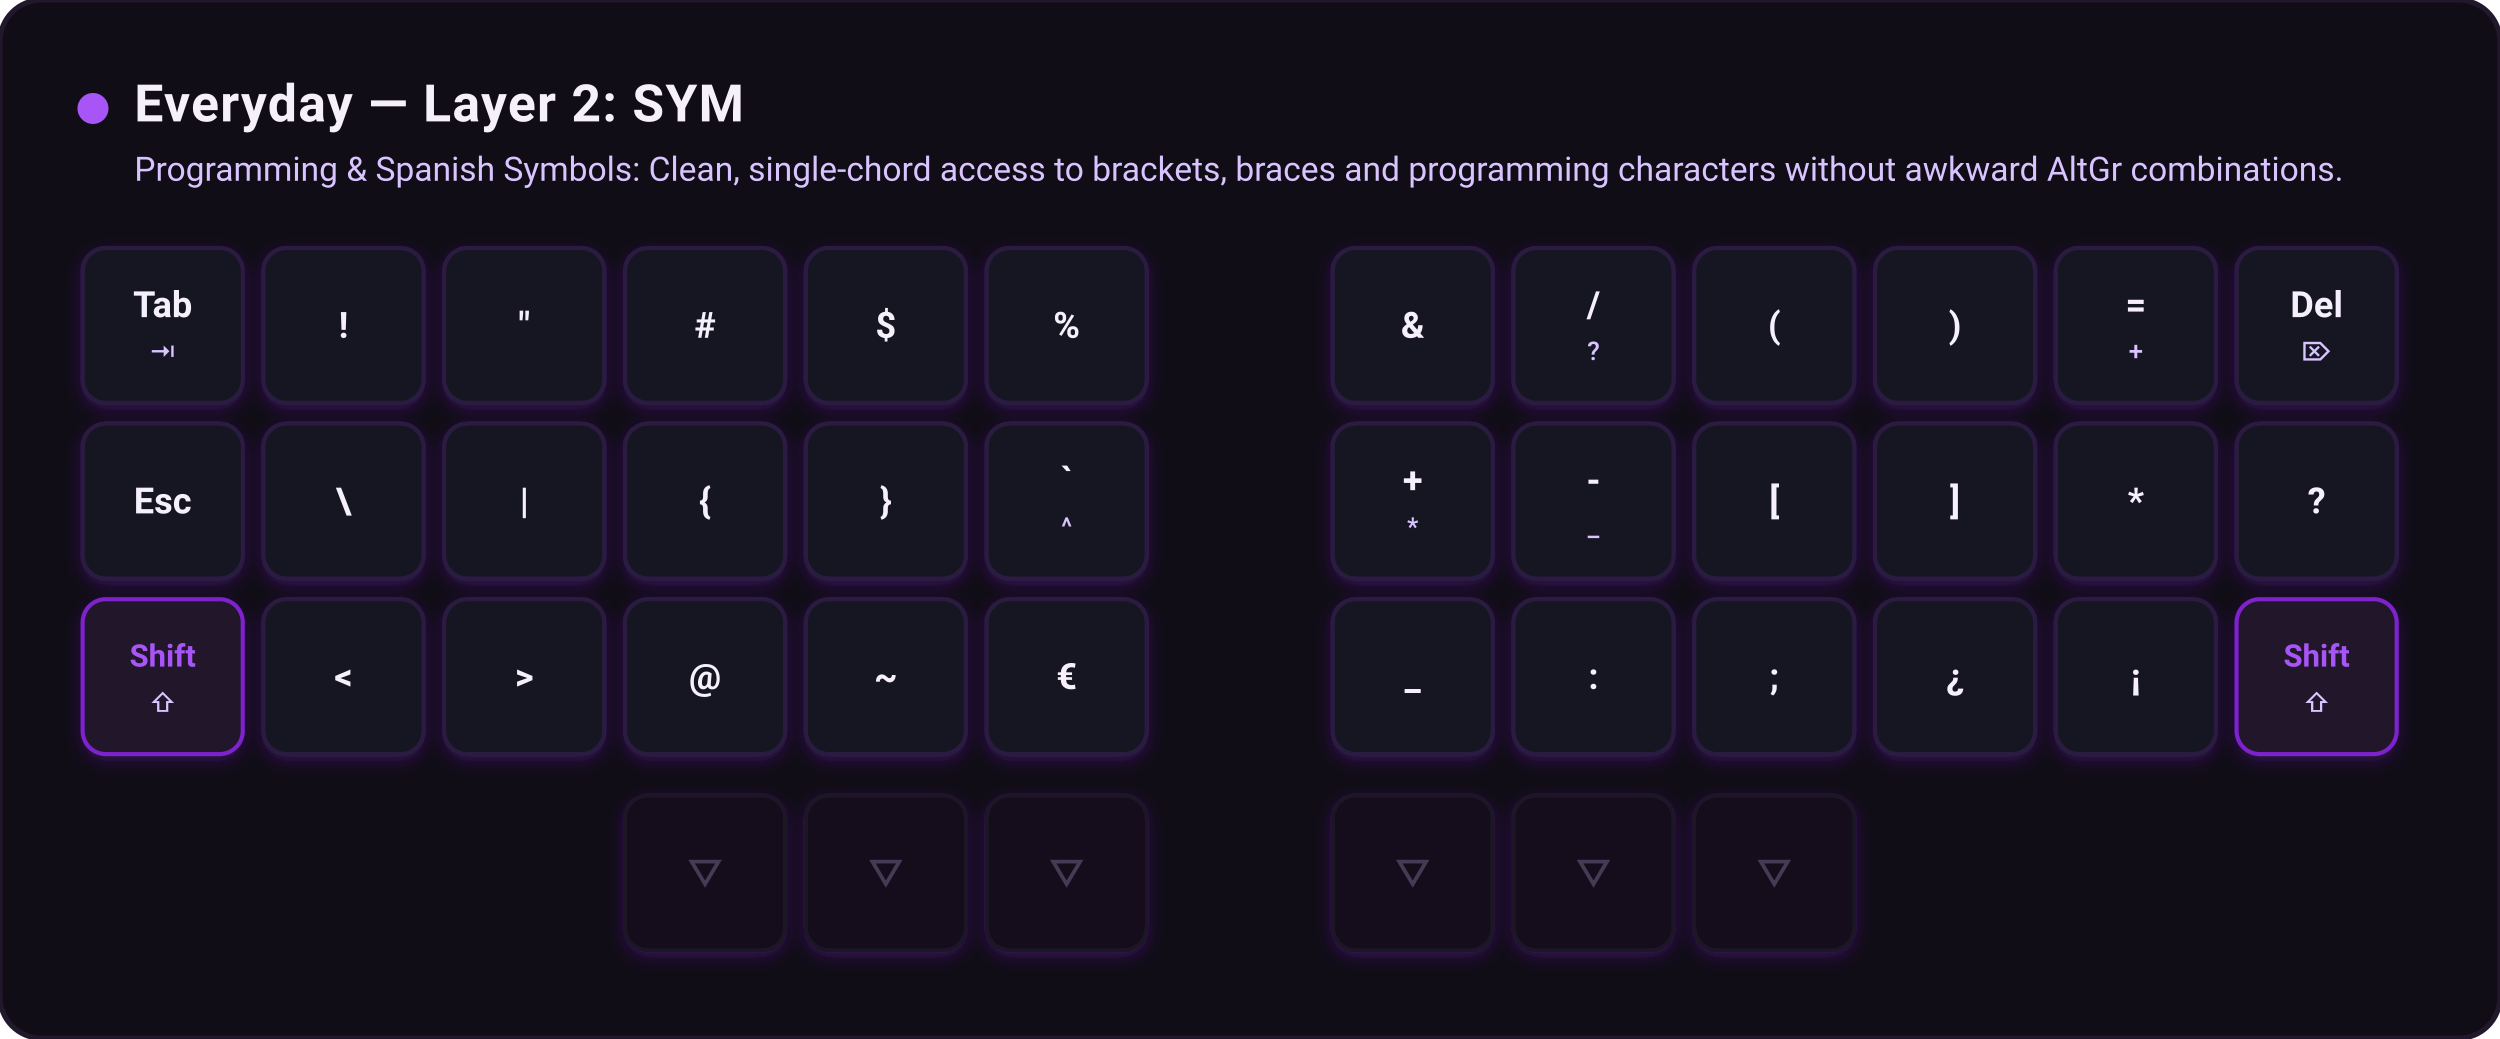
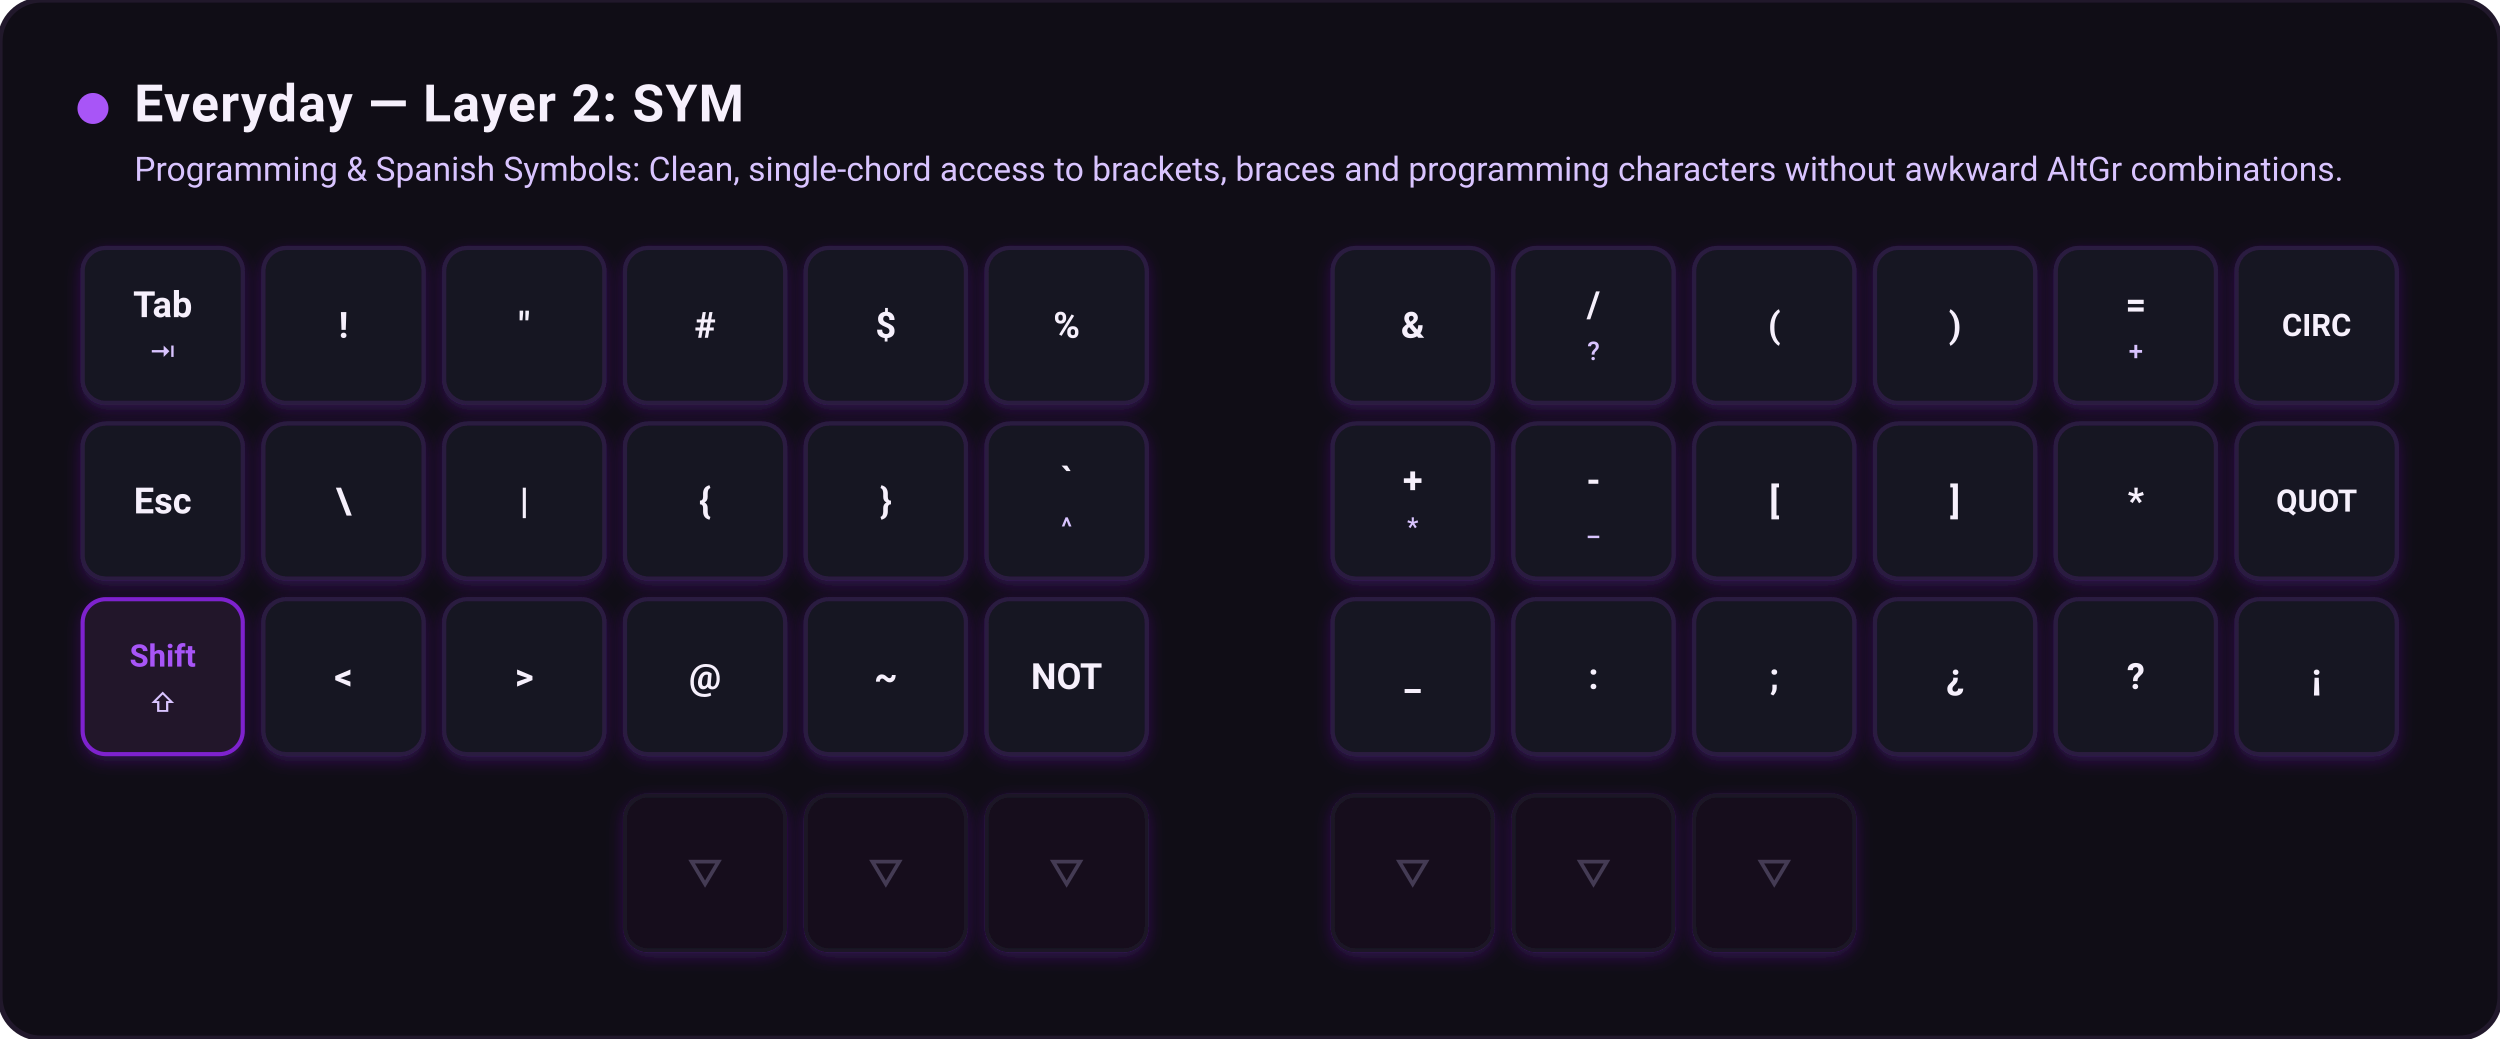
<svg xmlns="http://www.w3.org/2000/svg" viewBox="0 0 968 402" width="968" height="402">
  <defs>
    <style>
      .title { font-family: system-ui, -apple-system, 'Segoe UI', Roboto, Helvetica, Arial, sans-serif; font-size: 20px; font-weight: 700; fill: #F6F0FC; letter-spacing: 0.5px; }
      .subtitle { font-family: system-ui, -apple-system, 'Segoe UI', Roboto, Helvetica, Arial, sans-serif; font-size: 13px; fill: #D9C4FF; }
      .key-main { font-family: system-ui, -apple-system, 'Segoe UI', Roboto, Helvetica, Arial, sans-serif; font-weight: 600; text-anchor: middle; dominant-baseline: central; }
      .key-sub { font-family: system-ui, -apple-system, 'Segoe UI', Roboto, Helvetica, Arial, sans-serif; font-weight: 500; font-size: 10px; text-anchor: middle; dominant-baseline: central; }
    </style>
    <filter id="keyGlow" x="-20%" y="-20%" width="140%" height="140%">
      <feDropShadow dx="0" dy="2" stdDeviation="3" flood-color="#7E22CE" flood-opacity="0.3" />
    </filter>
  </defs>
  <rect width="968" height="402" fill="#100D16" rx="16" stroke="#21182B" stroke-width="2" />
  <circle cx="36" cy="42" r="6" fill="#A855F7" />
  <text x="52" y="47" class="title">Everyday — Layer 2: SYM</text>
  <text x="52" y="70" class="subtitle">Programming &amp; Spanish Symbols: Clean, single-chord access to brackets, braces and programming characters without awkward AltGr combinations.</text>
  <g transform="translate(32, 96)">
    <rect x="0" y="0" width="62" height="60" rx="9" ry="9" fill="#181224" stroke="#2c1e40" stroke-width="1.6" filter="url(#keyGlow)" />
    <text x="31.0" y="22.0" font-size="14" fill="#F6F0FC" class="key-main">Tab</text>
    <text x="31.0" y="40.0" fill="#D9C4FF" class="key-sub">⇥</text>
    <rect x="70" y="0" width="62" height="60" rx="9" ry="9" fill="#181224" stroke="#2c1e40" stroke-width="1.6" filter="url(#keyGlow)" />
    <text x="101.0" y="30.0" font-size="14" fill="#F6F0FC" class="key-main">!</text>
    <rect x="140" y="0" width="62" height="60" rx="9" ry="9" fill="#181224" stroke="#2c1e40" stroke-width="1.6" filter="url(#keyGlow)" />
    <text x="171.0" y="30.0" font-size="14" fill="#F6F0FC" class="key-main">"</text>
    <rect x="210" y="0" width="62" height="60" rx="9" ry="9" fill="#181224" stroke="#2c1e40" stroke-width="1.6" filter="url(#keyGlow)" />
    <text x="241.0" y="30.0" font-size="14" fill="#F6F0FC" class="key-main">#</text>
    <rect x="280" y="0" width="62" height="60" rx="9" ry="9" fill="#181224" stroke="#2c1e40" stroke-width="1.6" filter="url(#keyGlow)" />
    <text x="311.0" y="30.0" font-size="14" fill="#F6F0FC" class="key-main">$</text>
    <rect x="350" y="0" width="62" height="60" rx="9" ry="9" fill="#181224" stroke="#2c1e40" stroke-width="1.6" filter="url(#keyGlow)" />
    <text x="381.0" y="30.0" font-size="14" fill="#F6F0FC" class="key-main">%</text>
    <rect x="484" y="0" width="62" height="60" rx="9" ry="9" fill="#181224" stroke="#2c1e40" stroke-width="1.6" filter="url(#keyGlow)" />
    <text x="515.0" y="30.0" font-size="14" fill="#F6F0FC" class="key-main">&amp;</text>
    <rect x="554" y="0" width="62" height="60" rx="9" ry="9" fill="#181224" stroke="#2c1e40" stroke-width="1.6" filter="url(#keyGlow)" />
    <text x="585.0" y="22.0" font-size="14" fill="#F6F0FC" class="key-main">/</text>
    <text x="585.0" y="40.0" fill="#D9C4FF" class="key-sub">?</text>
    <rect x="624" y="0" width="62" height="60" rx="9" ry="9" fill="#181224" stroke="#2c1e40" stroke-width="1.6" filter="url(#keyGlow)" />
    <text x="655.0" y="30.0" font-size="14" fill="#F6F0FC" class="key-main">(</text>
    <rect x="694" y="0" width="62" height="60" rx="9" ry="9" fill="#181224" stroke="#2c1e40" stroke-width="1.6" filter="url(#keyGlow)" />
    <text x="725.0" y="30.0" font-size="14" fill="#F6F0FC" class="key-main">)</text>
    <rect x="764" y="0" width="62" height="60" rx="9" ry="9" fill="#181224" stroke="#2c1e40" stroke-width="1.6" filter="url(#keyGlow)" />
    <text x="795.0" y="22.0" font-size="14" fill="#F6F0FC" class="key-main">=</text>
    <text x="795.0" y="40.0" fill="#D9C4FF" class="key-sub">+</text>
    <rect x="834" y="0" width="62" height="60" rx="9" ry="9" fill="#181224" stroke="#2c1e40" stroke-width="1.6" filter="url(#keyGlow)" />
-     <text x="865.0" y="22.0" font-size="14" fill="#F6F0FC" class="key-main">Del</text>
-     <text x="865.0" y="40.0" fill="#D9C4FF" class="key-sub">⌦</text>
+     <text x="865.0" y="30.0" font-size="12" fill="#F6F0FC" class="key-main">CIRC</text>
    <rect x="0" y="68" width="62" height="60" rx="9" ry="9" fill="#181224" stroke="#2c1e40" stroke-width="1.6" filter="url(#keyGlow)" />
    <text x="31.0" y="98.0" font-size="14" fill="#F6F0FC" class="key-main">Esc</text>
    <rect x="70" y="68" width="62" height="60" rx="9" ry="9" fill="#181224" stroke="#2c1e40" stroke-width="1.6" filter="url(#keyGlow)" />
    <text x="101.0" y="98.0" font-size="14" fill="#F6F0FC" class="key-main">\</text>
    <rect x="140" y="68" width="62" height="60" rx="9" ry="9" fill="#181224" stroke="#2c1e40" stroke-width="1.6" filter="url(#keyGlow)" />
    <text x="171.0" y="98.0" font-size="14" fill="#F6F0FC" class="key-main">|</text>
    <rect x="210" y="68" width="62" height="60" rx="9" ry="9" fill="#181224" stroke="#2c1e40" stroke-width="1.6" filter="url(#keyGlow)" />
    <text x="241.0" y="98.0" font-size="14" fill="#F6F0FC" class="key-main">{</text>
    <rect x="280" y="68" width="62" height="60" rx="9" ry="9" fill="#181224" stroke="#2c1e40" stroke-width="1.6" filter="url(#keyGlow)" />
    <text x="311.0" y="98.0" font-size="14" fill="#F6F0FC" class="key-main">}</text>
    <rect x="350" y="68" width="62" height="60" rx="9" ry="9" fill="#181224" stroke="#2c1e40" stroke-width="1.6" filter="url(#keyGlow)" />
    <text x="381.0" y="90.0" font-size="14" fill="#F6F0FC" class="key-main">`</text>
    <text x="381.0" y="108.0" fill="#D9C4FF" class="key-sub">^</text>
    <rect x="484" y="68" width="62" height="60" rx="9" ry="9" fill="#181224" stroke="#2c1e40" stroke-width="1.6" filter="url(#keyGlow)" />
    <text x="515.0" y="90.0" font-size="14" fill="#F6F0FC" class="key-main">+</text>
    <text x="515.0" y="108.0" fill="#D9C4FF" class="key-sub">*</text>
    <rect x="554" y="68" width="62" height="60" rx="9" ry="9" fill="#181224" stroke="#2c1e40" stroke-width="1.6" filter="url(#keyGlow)" />
    <text x="585.0" y="90.0" font-size="14" fill="#F6F0FC" class="key-main">-</text>
    <text x="585.0" y="108.0" fill="#D9C4FF" class="key-sub">_</text>
    <rect x="624" y="68" width="62" height="60" rx="9" ry="9" fill="#181224" stroke="#2c1e40" stroke-width="1.6" filter="url(#keyGlow)" />
    <text x="655.0" y="98.0" font-size="14" fill="#F6F0FC" class="key-main">[</text>
    <rect x="694" y="68" width="62" height="60" rx="9" ry="9" fill="#181224" stroke="#2c1e40" stroke-width="1.6" filter="url(#keyGlow)" />
    <text x="725.0" y="98.0" font-size="14" fill="#F6F0FC" class="key-main">]</text>
    <rect x="764" y="68" width="62" height="60" rx="9" ry="9" fill="#181224" stroke="#2c1e40" stroke-width="1.6" filter="url(#keyGlow)" />
    <text x="795.0" y="98.0" font-size="14" fill="#F6F0FC" class="key-main">*</text>
    <rect x="834" y="68" width="62" height="60" rx="9" ry="9" fill="#181224" stroke="#2c1e40" stroke-width="1.6" filter="url(#keyGlow)" />
-     <text x="865.0" y="98.0" font-size="14" fill="#F6F0FC" class="key-main">?</text>
+     <text x="865.0" y="98.0" font-size="12" fill="#F6F0FC" class="key-main">QUOT</text>
    <rect x="0" y="136" width="62" height="60" rx="9" ry="9" fill="#21182B" stroke="#7E22CE" stroke-width="1.6" filter="url(#keyGlow)" />
    <text x="31.0" y="158.0" font-size="12" fill="#A855F7" class="key-main">Shift</text>
    <text x="31.0" y="176.0" fill="#D9C4FF" class="key-sub">⇧</text>
    <rect x="70" y="136" width="62" height="60" rx="9" ry="9" fill="#181224" stroke="#2c1e40" stroke-width="1.6" filter="url(#keyGlow)" />
    <text x="101.0" y="166.0" font-size="14" fill="#F6F0FC" class="key-main">&lt;</text>
    <rect x="140" y="136" width="62" height="60" rx="9" ry="9" fill="#181224" stroke="#2c1e40" stroke-width="1.6" filter="url(#keyGlow)" />
    <text x="171.0" y="166.0" font-size="14" fill="#F6F0FC" class="key-main">&gt;</text>
    <rect x="210" y="136" width="62" height="60" rx="9" ry="9" fill="#181224" stroke="#2c1e40" stroke-width="1.6" filter="url(#keyGlow)" />
    <text x="241.0" y="166.0" font-size="14" fill="#F6F0FC" class="key-main">@</text>
    <rect x="280" y="136" width="62" height="60" rx="9" ry="9" fill="#181224" stroke="#2c1e40" stroke-width="1.6" filter="url(#keyGlow)" />
    <text x="311.0" y="166.0" font-size="14" fill="#F6F0FC" class="key-main">~</text>
    <rect x="350" y="136" width="62" height="60" rx="9" ry="9" fill="#181224" stroke="#2c1e40" stroke-width="1.6" filter="url(#keyGlow)" />
-     <text x="381.0" y="166.0" font-size="14" fill="#F6F0FC" class="key-main">€</text>
+     <text x="381.0" y="166.0" font-size="14" fill="#F6F0FC" class="key-main">NOT</text>
    <rect x="484" y="136" width="62" height="60" rx="9" ry="9" fill="#181224" stroke="#2c1e40" stroke-width="1.6" filter="url(#keyGlow)" />
    <text x="515.0" y="166.0" font-size="14" fill="#F6F0FC" class="key-main">_</text>
    <rect x="554" y="136" width="62" height="60" rx="9" ry="9" fill="#181224" stroke="#2c1e40" stroke-width="1.6" filter="url(#keyGlow)" />
    <text x="585.0" y="166.0" font-size="14" fill="#F6F0FC" class="key-main">:</text>
    <rect x="624" y="136" width="62" height="60" rx="9" ry="9" fill="#181224" stroke="#2c1e40" stroke-width="1.6" filter="url(#keyGlow)" />
    <text x="655.0" y="166.0" font-size="14" fill="#F6F0FC" class="key-main">;</text>
    <rect x="694" y="136" width="62" height="60" rx="9" ry="9" fill="#181224" stroke="#2c1e40" stroke-width="1.6" filter="url(#keyGlow)" />
    <text x="725.0" y="166.0" font-size="14" fill="#F6F0FC" class="key-main">¿</text>
    <rect x="764" y="136" width="62" height="60" rx="9" ry="9" fill="#181224" stroke="#2c1e40" stroke-width="1.6" filter="url(#keyGlow)" />
-     <text x="795.0" y="166.0" font-size="14" fill="#F6F0FC" class="key-main">¡</text>
-     <rect x="834" y="136" width="62" height="60" rx="9" ry="9" fill="#21182B" stroke="#7E22CE" stroke-width="1.6" filter="url(#keyGlow)" />
-     <text x="865.0" y="158.0" font-size="12" fill="#A855F7" class="key-main">Shift</text>
-     <text x="865.0" y="176.0" fill="#D9C4FF" class="key-sub">⇧</text>
+     <text x="795.0" y="166.0" font-size="14" fill="#F6F0FC" class="key-main">?</text>
+     <rect x="834" y="136" width="62" height="60" rx="9" ry="9" fill="#181224" stroke="#2c1e40" stroke-width="1.6" filter="url(#keyGlow)" />
+     <text x="865.0" y="166.0" font-size="14" fill="#F6F0FC" class="key-main">¡</text>
    <rect x="210" y="212" width="62" height="60" rx="9" ry="9" fill="#130f1b" stroke="#1c1626" stroke-width="1.6" filter="url(#keyGlow)" />
    <text x="241.0" y="242.0" font-size="14" fill="#443b54" class="key-main">▽</text>
    <rect x="280" y="212" width="62" height="60" rx="9" ry="9" fill="#130f1b" stroke="#1c1626" stroke-width="1.6" filter="url(#keyGlow)" />
    <text x="311.0" y="242.0" font-size="14" fill="#443b54" class="key-main">▽</text>
    <rect x="350" y="212" width="62" height="60" rx="9" ry="9" fill="#130f1b" stroke="#1c1626" stroke-width="1.6" filter="url(#keyGlow)" />
    <text x="381.0" y="242.0" font-size="14" fill="#443b54" class="key-main">▽</text>
    <rect x="484" y="212" width="62" height="60" rx="9" ry="9" fill="#130f1b" stroke="#1c1626" stroke-width="1.6" filter="url(#keyGlow)" />
    <text x="515.0" y="242.0" font-size="14" fill="#443b54" class="key-main">▽</text>
    <rect x="554" y="212" width="62" height="60" rx="9" ry="9" fill="#130f1b" stroke="#1c1626" stroke-width="1.6" filter="url(#keyGlow)" />
    <text x="585.0" y="242.0" font-size="14" fill="#443b54" class="key-main">▽</text>
    <rect x="624" y="212" width="62" height="60" rx="9" ry="9" fill="#130f1b" stroke="#1c1626" stroke-width="1.6" filter="url(#keyGlow)" />
    <text x="655.0" y="242.0" font-size="14" fill="#443b54" class="key-main">▽</text>
  </g>
</svg>
